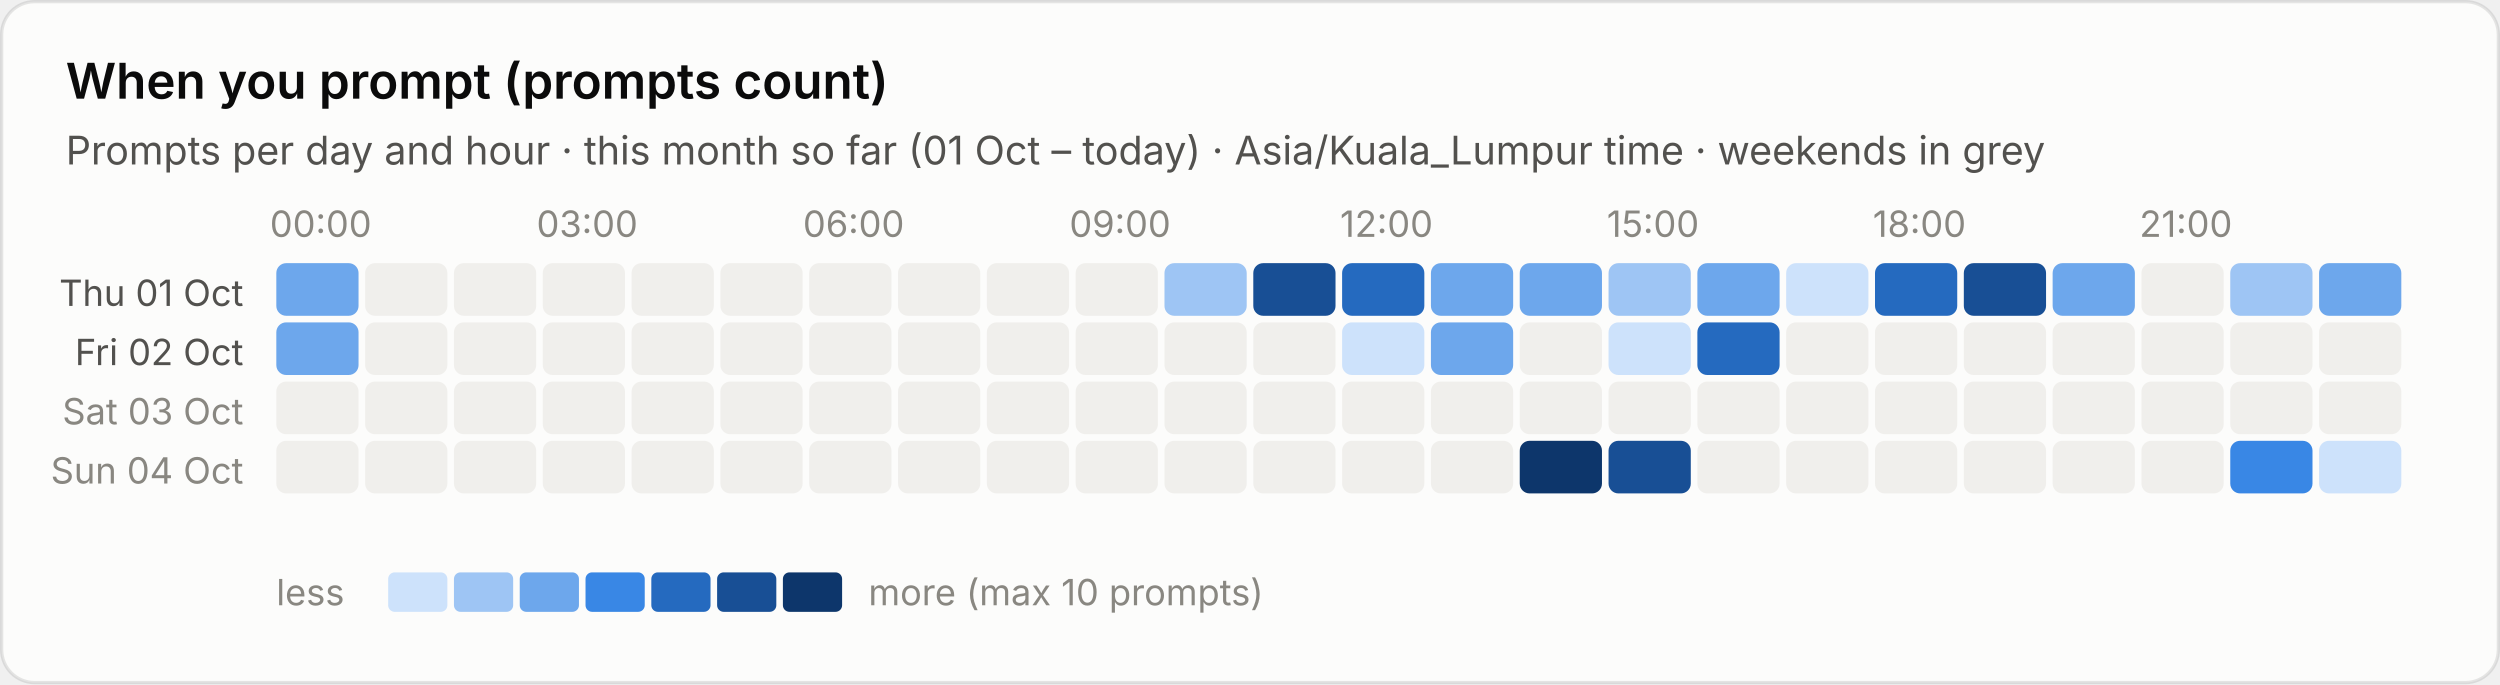
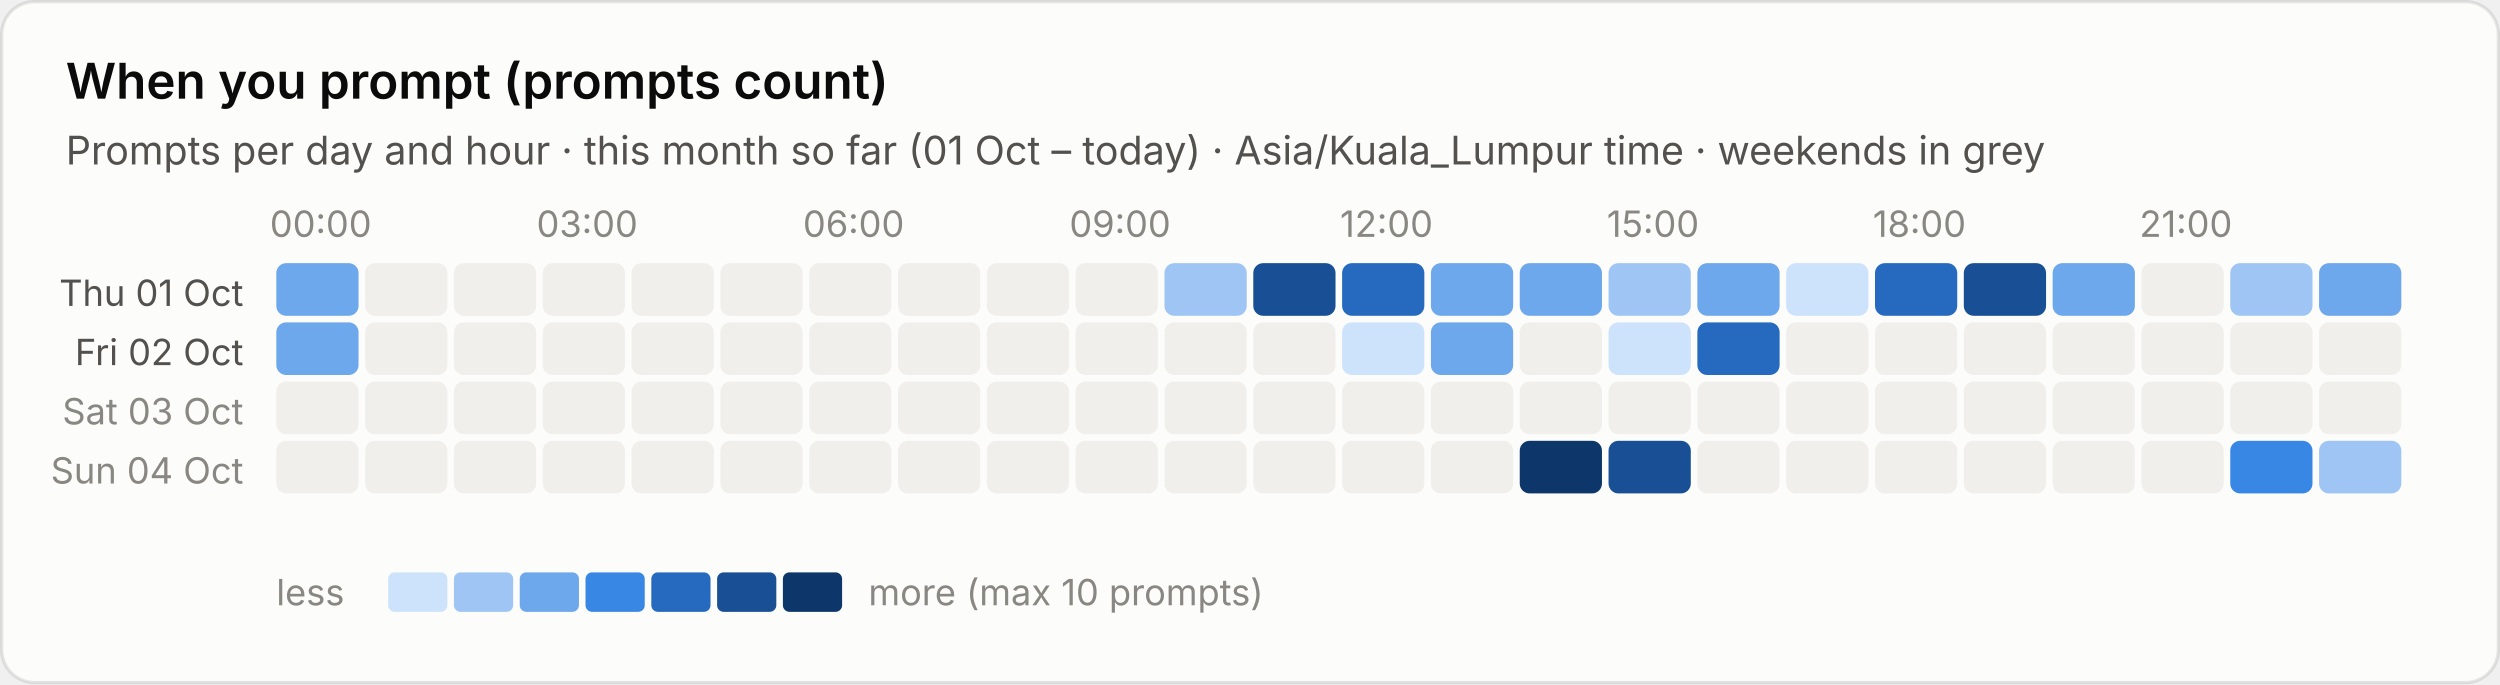
<svg xmlns="http://www.w3.org/2000/svg" viewBox="0 0 760 208" width="760" height="208" role="img" aria-label="When you prompt (prompts count)">
  <style>text{font-family:system-ui,-apple-system,"Segoe UI",sans-serif;font-variant-numeric:tabular-nums}.bg{fill:#fcfcfb;stroke:rgba(11,11,11,.10)}.tp{fill:#0b0b0b}.ts{fill:#52514e}.tm{fill:#898781}.grid{stroke:#e1e0d9;stroke-width:1}.base{stroke:#c3c2b7;stroke-width:1}.so{fill:#b5b3ad}.lo{stroke:#b5b3ad}.qe{fill:#f0efec}.ring{stroke:#fcfcfb}.area{fill-opacity:.1}.s0{fill:#2a78d6}.l0{stroke:#2a78d6}.s1{fill:#eb6834}.l1{stroke:#eb6834}.s2{fill:#1baf7a}.l2{stroke:#1baf7a}.s3{fill:#eda100}.l3{stroke:#eda100}.s4{fill:#e87ba4}.l4{stroke:#e87ba4}.s5{fill:#008300}.l5{stroke:#008300}.s6{fill:#4a3aa7}.l6{stroke:#4a3aa7}.s7{fill:#e34948}.l7{stroke:#e34948}.q0{fill:#cde2fb}.q1{fill:#9ec5f4}.q2{fill:#6da7ec}.q3{fill:#3987e5}.q4{fill:#256abf}.q5{fill:#184f95}.q6{fill:#0d366b}.r0{fill:#f8d4d4}.r1{fill:#ec8f8f}.r2{fill:#c42f2f}.a0{fill:#fbe3e3}.a1{fill:#f5b8b8}.a2{fill:#ec8f8f}.a3{fill:#d65252}.a4{fill:#a82525}.tq0{fill:#0b0b0b}.tq1{fill:#0b0b0b}.tq2{fill:#0b0b0b}.tq3{fill:#ffffff}.tq4{fill:#ffffff}.tq5{fill:#ffffff}.tq6{fill:#ffffff}.tr0{fill:#0b0b0b}.tr1{fill:#0b0b0b}.tr2{fill:#ffffff}.ta0{fill:#0b0b0b}.ta1{fill:#0b0b0b}.ta2{fill:#0b0b0b}.ta3{fill:#ffffff}.ta4{fill:#ffffff}.tw{fill:#ffffff}@media (prefers-color-scheme:dark){.bg{fill:#1a1a19;stroke:rgba(255,255,255,.10)}.tp{fill:#fff}.ts{fill:#c3c2b7}.tm{fill:#898781}.grid{stroke:#2c2c2a}.base{stroke:#383835}.so{fill:#5c5b57}.lo{stroke:#5c5b57}.qe{fill:#262624}.ring{stroke:#1a1a19}.s0{fill:#3987e5}.l0{stroke:#3987e5}.s1{fill:#d95926}.l1{stroke:#d95926}.s2{fill:#199e70}.l2{stroke:#199e70}.s3{fill:#c98500}.l3{stroke:#c98500}.s4{fill:#d55181}.l4{stroke:#d55181}.s5{fill:#008300}.l5{stroke:#008300}.s6{fill:#9085e9}.l6{stroke:#9085e9}.s7{fill:#e66767}.l7{stroke:#e66767}.q0{fill:#16263a}.q1{fill:#123a66}.q2{fill:#184f95}.q3{fill:#256abf}.q4{fill:#3987e5}.q5{fill:#6da7ec}.q6{fill:#b7d3f6}.r0{fill:#4a2023}.r1{fill:#8c2c2f}.r2{fill:#e25555}.a0{fill:#3a1a1c}.a1{fill:#5e2427}.a2{fill:#8c2c2f}.a3{fill:#c43c3f}.a4{fill:#f07070}.tq0{fill:#ffffff}.tq1{fill:#ffffff}.tq2{fill:#ffffff}.tq3{fill:#ffffff}.tq4{fill:#ffffff}.tq5{fill:#0b0b0b}.tq6{fill:#0b0b0b}.tr0{fill:#ffffff}.tr1{fill:#ffffff}.tr2{fill:#ffffff}.ta0{fill:#ffffff}.ta1{fill:#ffffff}.ta2{fill:#ffffff}.ta3{fill:#ffffff}.ta4{fill:#0b0b0b}.tw{fill:#ffffff}}</style>
  <rect class="bg" x=".5" y=".5" width="759" height="207" rx="10" />
  <text class="tp" x="20" y="30" font-size="15" font-weight="600">When you prompt (prompts count)</text>
  <text class="ts" x="20" y="50" font-size="12">Prompts per day and hour · this month so far (01 Oct – today) · Asia/Kuala_Lumpur time · weekends in grey</text>
  <text class="tm" x="97.5" y="72" font-size="11" text-anchor="middle">00:00</text>
  <text class="tm" x="178.5" y="72" font-size="11" text-anchor="middle">03:00</text>
  <text class="tm" x="259.5" y="72" font-size="11" text-anchor="middle">06:00</text>
  <text class="tm" x="340.5" y="72" font-size="11" text-anchor="middle">09:00</text>
  <text class="tm" x="421.5" y="72" font-size="11" text-anchor="middle">12:00</text>
  <text class="tm" x="502.5" y="72" font-size="11" text-anchor="middle">15:00</text>
  <text class="tm" x="583.5" y="72" font-size="11" text-anchor="middle">18:00</text>
  <text class="tm" x="664.5" y="72" font-size="11" text-anchor="middle">21:00</text>
  <text class="ts" x="74" y="93.0" font-size="11" text-anchor="end">Thu 01 Oct</text>
  <rect class="q2" x="84.0" y="80.0" width="25" height="16" rx="3" />
  <rect class="qe" x="111.0" y="80.0" width="25" height="16" rx="3" />
  <rect class="qe" x="138.0" y="80.0" width="25" height="16" rx="3" />
  <rect class="qe" x="165.0" y="80.0" width="25" height="16" rx="3" />
  <rect class="qe" x="192.0" y="80.0" width="25" height="16" rx="3" />
  <rect class="qe" x="219.0" y="80.0" width="25" height="16" rx="3" />
  <rect class="qe" x="246.0" y="80.0" width="25" height="16" rx="3" />
  <rect class="qe" x="273.0" y="80.0" width="25" height="16" rx="3" />
  <rect class="qe" x="300.0" y="80.0" width="25" height="16" rx="3" />
  <rect class="qe" x="327.0" y="80.0" width="25" height="16" rx="3" />
  <rect class="q1" x="354.0" y="80.0" width="25" height="16" rx="3" />
  <rect class="q5" x="381.0" y="80.0" width="25" height="16" rx="3" />
  <rect class="q4" x="408.0" y="80.0" width="25" height="16" rx="3" />
  <rect class="q2" x="435.0" y="80.0" width="25" height="16" rx="3" />
  <rect class="q2" x="462.0" y="80.0" width="25" height="16" rx="3" />
  <rect class="q1" x="489.0" y="80.0" width="25" height="16" rx="3" />
  <rect class="q2" x="516.0" y="80.0" width="25" height="16" rx="3" />
  <rect class="q0" x="543.0" y="80.0" width="25" height="16" rx="3" />
  <rect class="q4" x="570.0" y="80.0" width="25" height="16" rx="3" />
  <rect class="q5" x="597.0" y="80.0" width="25" height="16" rx="3" />
  <rect class="q2" x="624.0" y="80.0" width="25" height="16" rx="3" />
  <rect class="qe" x="651.0" y="80.0" width="25" height="16" rx="3" />
  <rect class="q1" x="678.0" y="80.0" width="25" height="16" rx="3" />
  <rect class="q2" x="705.0" y="80.0" width="25" height="16" rx="3" />
  <text class="ts" x="74" y="111.0" font-size="11" text-anchor="end">Fri 02 Oct</text>
  <rect class="q2" x="84.0" y="98.0" width="25" height="16" rx="3" />
  <rect class="qe" x="111.0" y="98.0" width="25" height="16" rx="3" />
  <rect class="qe" x="138.0" y="98.0" width="25" height="16" rx="3" />
  <rect class="qe" x="165.0" y="98.0" width="25" height="16" rx="3" />
  <rect class="qe" x="192.0" y="98.0" width="25" height="16" rx="3" />
  <rect class="qe" x="219.0" y="98.0" width="25" height="16" rx="3" />
  <rect class="qe" x="246.0" y="98.0" width="25" height="16" rx="3" />
  <rect class="qe" x="273.0" y="98.0" width="25" height="16" rx="3" />
  <rect class="qe" x="300.0" y="98.0" width="25" height="16" rx="3" />
  <rect class="qe" x="327.0" y="98.0" width="25" height="16" rx="3" />
  <rect class="qe" x="354.0" y="98.0" width="25" height="16" rx="3" />
  <rect class="qe" x="381.0" y="98.0" width="25" height="16" rx="3" />
  <rect class="q0" x="408.0" y="98.0" width="25" height="16" rx="3" />
  <rect class="q2" x="435.0" y="98.0" width="25" height="16" rx="3" />
  <rect class="qe" x="462.0" y="98.0" width="25" height="16" rx="3" />
  <rect class="q0" x="489.0" y="98.0" width="25" height="16" rx="3" />
  <rect class="q4" x="516.0" y="98.0" width="25" height="16" rx="3" />
  <rect class="qe" x="543.0" y="98.0" width="25" height="16" rx="3" />
  <rect class="qe" x="570.0" y="98.0" width="25" height="16" rx="3" />
  <rect class="qe" x="597.0" y="98.0" width="25" height="16" rx="3" />
  <rect class="qe" x="624.0" y="98.0" width="25" height="16" rx="3" />
  <rect class="qe" x="651.0" y="98.0" width="25" height="16" rx="3" />
  <rect class="qe" x="678.0" y="98.0" width="25" height="16" rx="3" />
  <rect class="qe" x="705.0" y="98.0" width="25" height="16" rx="3" />
  <text class="tm" x="74" y="129.0" font-size="11" text-anchor="end">Sat 03 Oct</text>
  <rect class="qe" x="84.0" y="116.0" width="25" height="16" rx="3" />
  <rect class="qe" x="111.0" y="116.0" width="25" height="16" rx="3" />
  <rect class="qe" x="138.0" y="116.0" width="25" height="16" rx="3" />
  <rect class="qe" x="165.0" y="116.0" width="25" height="16" rx="3" />
  <rect class="qe" x="192.0" y="116.0" width="25" height="16" rx="3" />
  <rect class="qe" x="219.0" y="116.0" width="25" height="16" rx="3" />
  <rect class="qe" x="246.0" y="116.0" width="25" height="16" rx="3" />
  <rect class="qe" x="273.0" y="116.0" width="25" height="16" rx="3" />
  <rect class="qe" x="300.0" y="116.0" width="25" height="16" rx="3" />
  <rect class="qe" x="327.0" y="116.0" width="25" height="16" rx="3" />
  <rect class="qe" x="354.0" y="116.0" width="25" height="16" rx="3" />
  <rect class="qe" x="381.0" y="116.0" width="25" height="16" rx="3" />
  <rect class="qe" x="408.0" y="116.0" width="25" height="16" rx="3" />
  <rect class="qe" x="435.0" y="116.0" width="25" height="16" rx="3" />
  <rect class="qe" x="462.0" y="116.0" width="25" height="16" rx="3" />
  <rect class="qe" x="489.0" y="116.0" width="25" height="16" rx="3" />
  <rect class="qe" x="516.0" y="116.0" width="25" height="16" rx="3" />
  <rect class="qe" x="543.0" y="116.0" width="25" height="16" rx="3" />
  <rect class="qe" x="570.0" y="116.0" width="25" height="16" rx="3" />
  <rect class="qe" x="597.0" y="116.0" width="25" height="16" rx="3" />
  <rect class="qe" x="624.0" y="116.0" width="25" height="16" rx="3" />
  <rect class="qe" x="651.0" y="116.0" width="25" height="16" rx="3" />
  <rect class="qe" x="678.0" y="116.0" width="25" height="16" rx="3" />
  <rect class="qe" x="705.0" y="116.0" width="25" height="16" rx="3" />
  <text class="tm" x="74" y="147.0" font-size="11" text-anchor="end">Sun 04 Oct</text>
  <rect class="qe" x="84.0" y="134.0" width="25" height="16" rx="3" />
  <rect class="qe" x="111.0" y="134.0" width="25" height="16" rx="3" />
  <rect class="qe" x="138.0" y="134.0" width="25" height="16" rx="3" />
  <rect class="qe" x="165.0" y="134.0" width="25" height="16" rx="3" />
  <rect class="qe" x="192.0" y="134.0" width="25" height="16" rx="3" />
  <rect class="qe" x="219.0" y="134.0" width="25" height="16" rx="3" />
  <rect class="qe" x="246.0" y="134.0" width="25" height="16" rx="3" />
  <rect class="qe" x="273.0" y="134.0" width="25" height="16" rx="3" />
  <rect class="qe" x="300.0" y="134.0" width="25" height="16" rx="3" />
  <rect class="qe" x="327.0" y="134.0" width="25" height="16" rx="3" />
  <rect class="qe" x="354.0" y="134.0" width="25" height="16" rx="3" />
  <rect class="qe" x="381.0" y="134.0" width="25" height="16" rx="3" />
  <rect class="qe" x="408.0" y="134.0" width="25" height="16" rx="3" />
  <rect class="qe" x="435.0" y="134.0" width="25" height="16" rx="3" />
  <rect class="q6" x="462.0" y="134.0" width="25" height="16" rx="3" />
  <rect class="q5" x="489.0" y="134.0" width="25" height="16" rx="3" />
  <rect class="qe" x="516.0" y="134.0" width="25" height="16" rx="3" />
  <rect class="qe" x="543.0" y="134.0" width="25" height="16" rx="3" />
  <rect class="qe" x="570.0" y="134.0" width="25" height="16" rx="3" />
  <rect class="qe" x="597.0" y="134.0" width="25" height="16" rx="3" />
  <rect class="qe" x="624.0" y="134.0" width="25" height="16" rx="3" />
  <rect class="qe" x="651.0" y="134.0" width="25" height="16" rx="3" />
  <rect class="q3" x="678.0" y="134.0" width="25" height="16" rx="3" />
-   <rect class="q0" x="705.0" y="134.0" width="25" height="16" rx="3" />
+   <rect class="q1" x="705.0" y="134.0" width="25" height="16" rx="3" />
  <text class="tm" x="84" y="184" font-size="11">less</text>
  <rect class="q0" x="118" y="174" width="18" height="12" rx="2" />
  <rect class="q1" x="138" y="174" width="18" height="12" rx="2" />
  <rect class="q2" x="158" y="174" width="18" height="12" rx="2" />
  <rect class="q3" x="178" y="174" width="18" height="12" rx="2" />
  <rect class="q4" x="198" y="174" width="18" height="12" rx="2" />
  <rect class="q5" x="218" y="174" width="18" height="12" rx="2" />
  <rect class="q6" x="238" y="174" width="18" height="12" rx="2" />
  <text class="tm" x="264" y="184" font-size="11">more (max 10 prompts)</text>
</svg>
